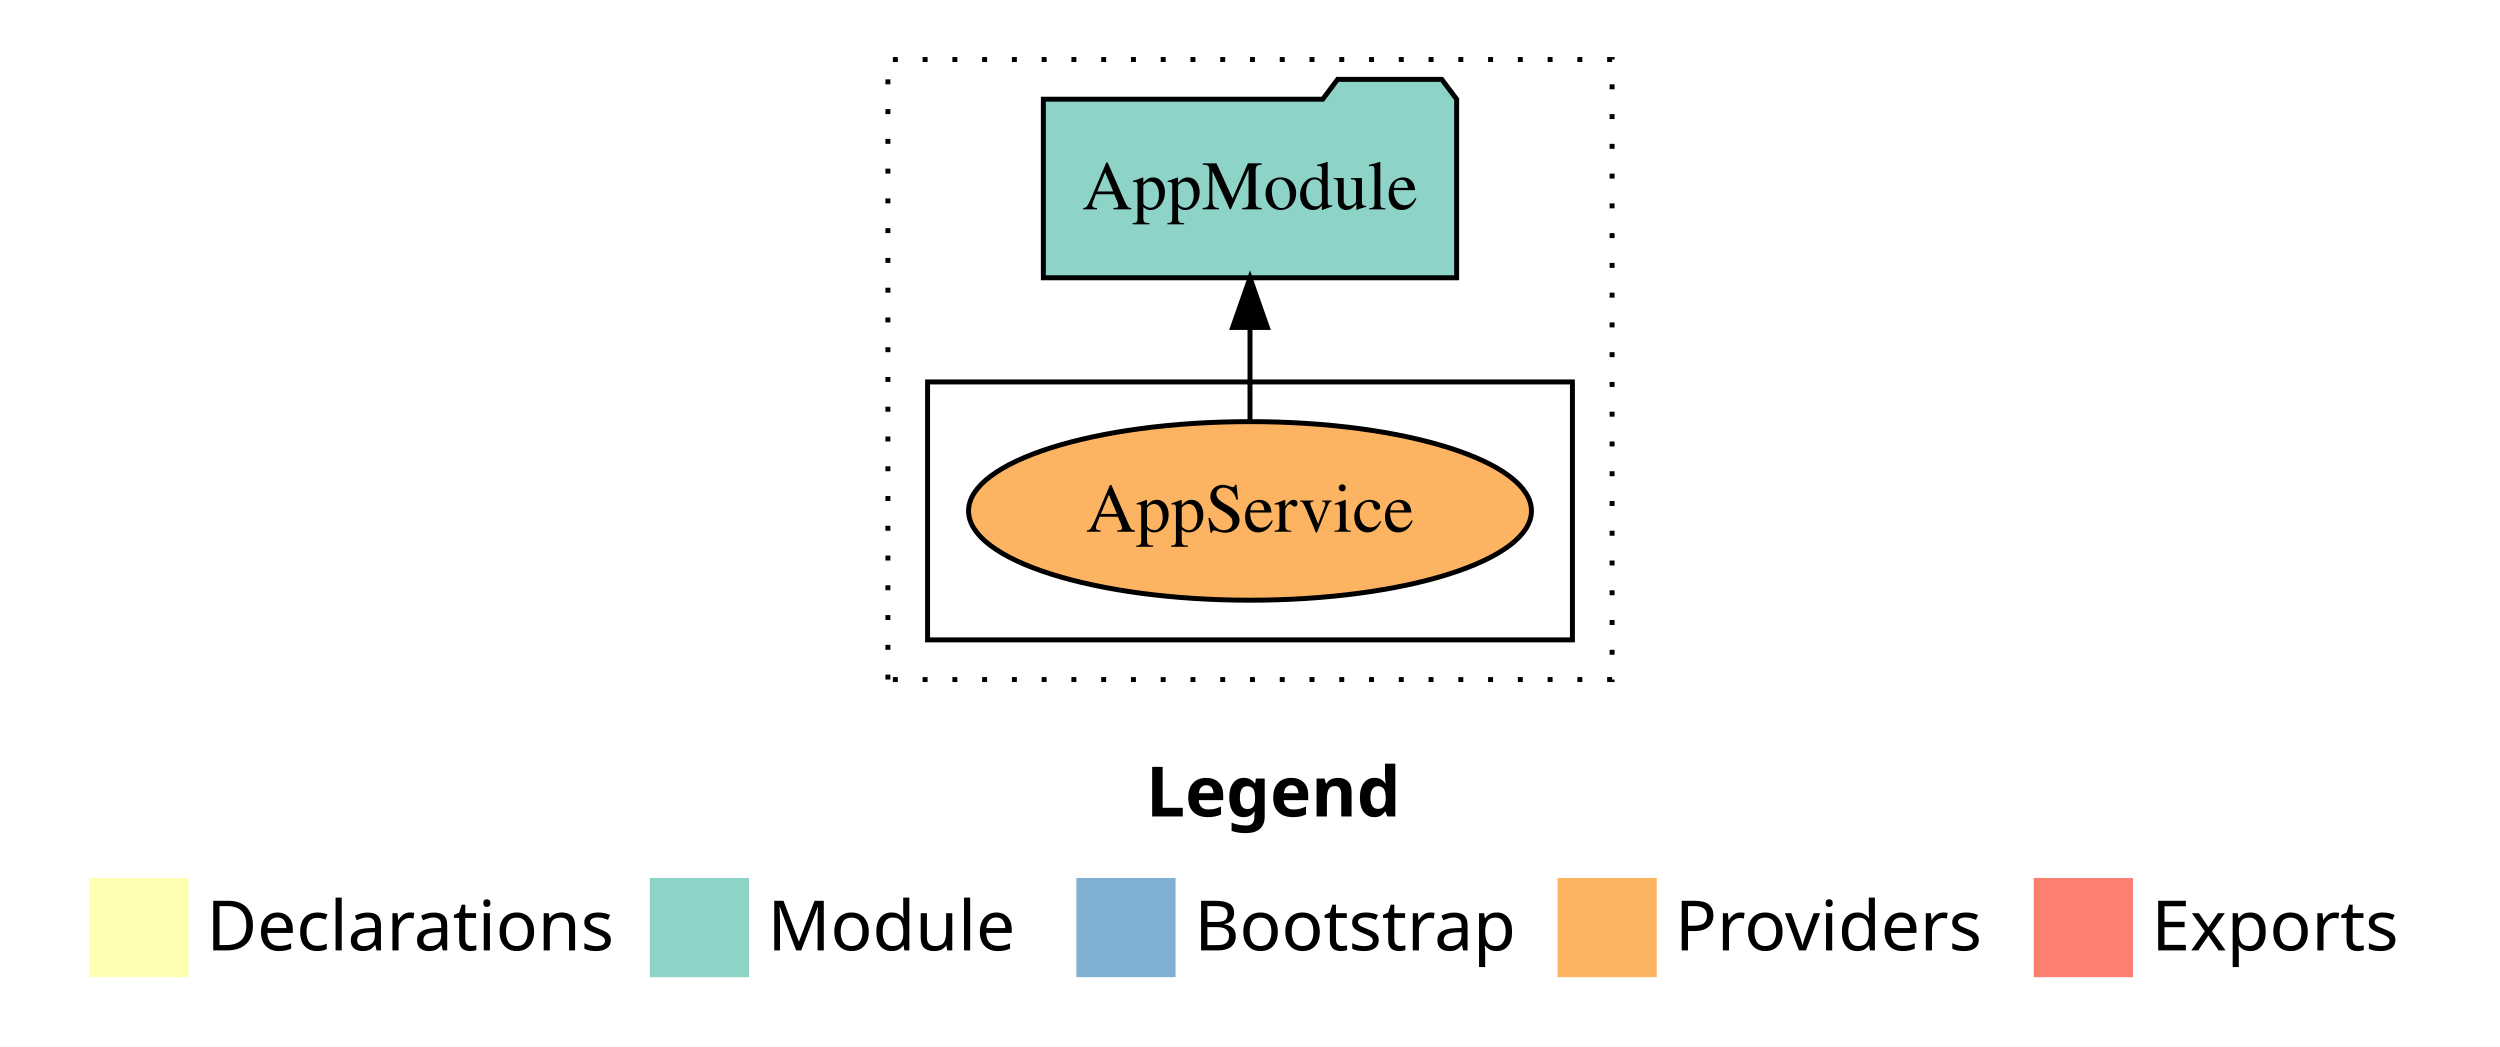
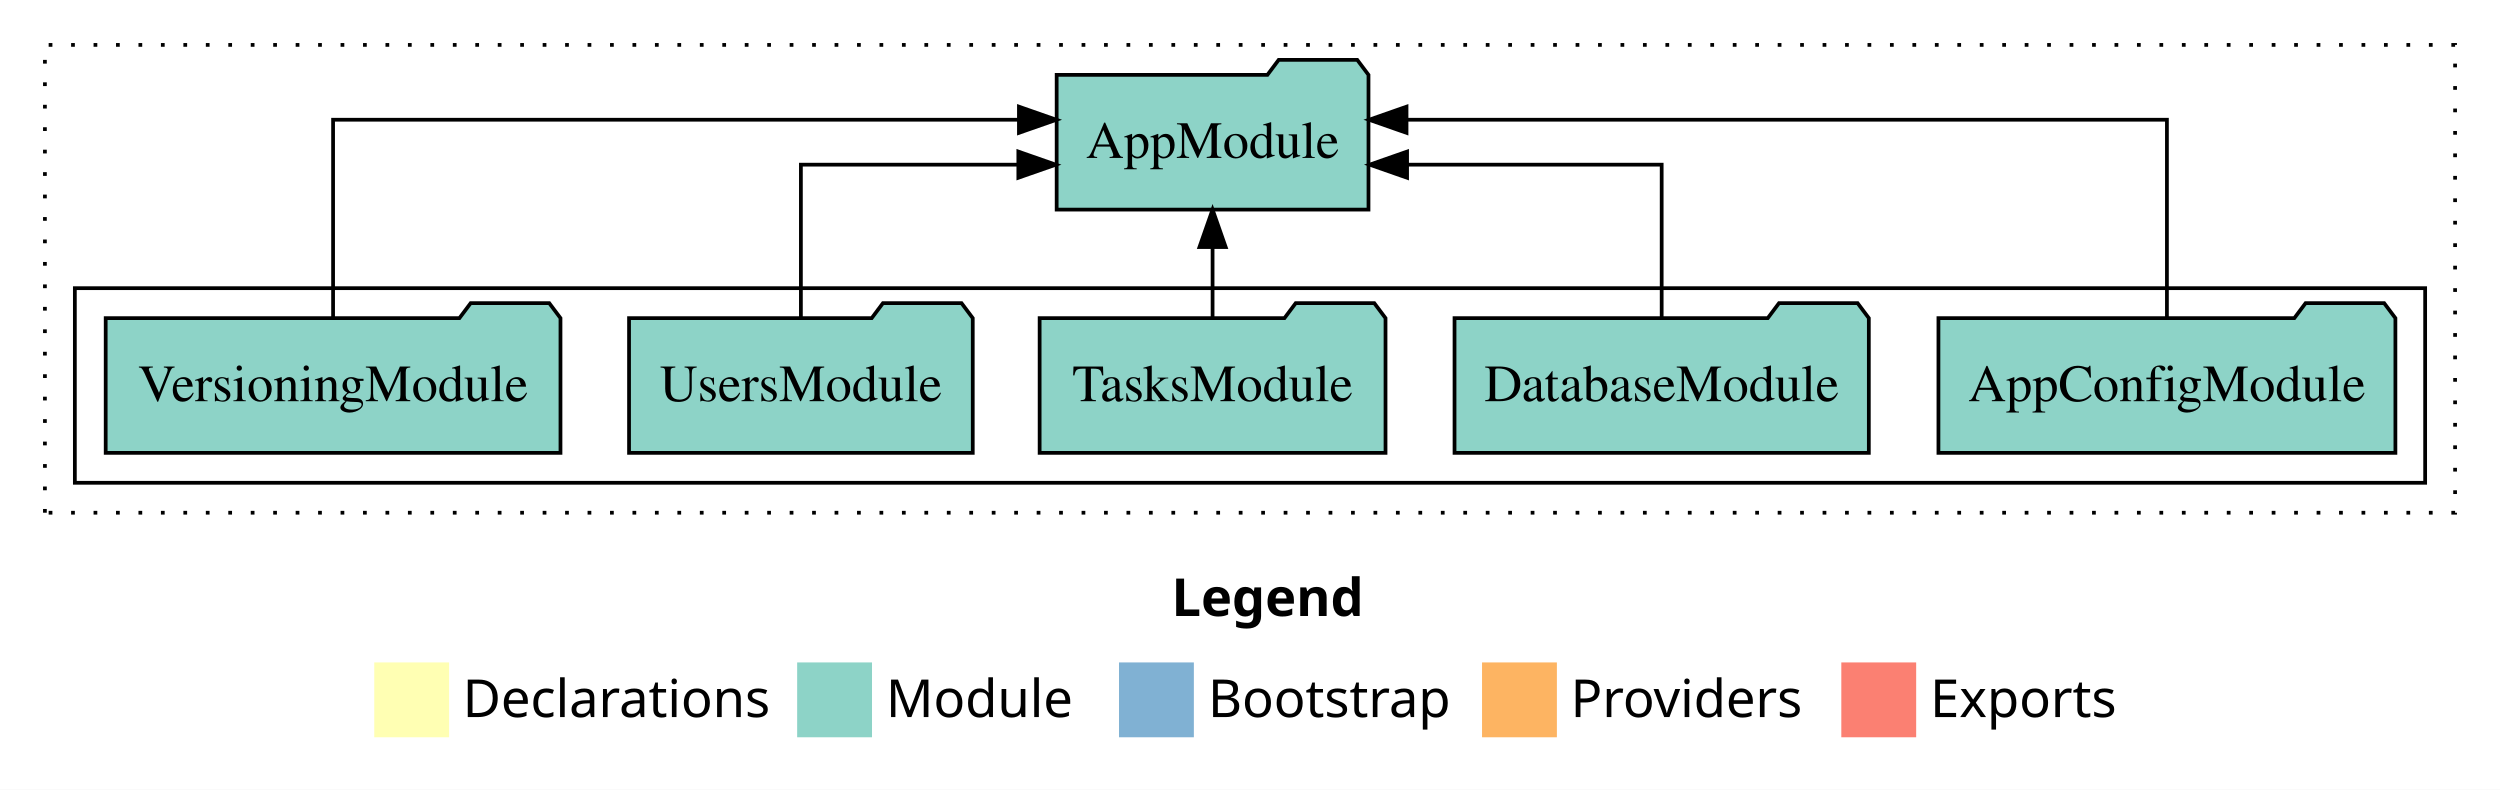
- <svg xmlns="http://www.w3.org/2000/svg" width="504pt" height="211pt" viewBox="0.00 0.00 504.00 211.00">
+ <svg xmlns="http://www.w3.org/2000/svg" width="668pt" height="211pt" viewBox="0.00 0.00 668.00 211.00">
  <g id="graph0" class="graph" transform="scale(1 1) rotate(0) translate(4 207)">
-     <polygon fill="white" stroke="transparent" points="-4,4 -4,-207 500,-207 500,4 -4,4" />
-     <text text-anchor="start" x="227.01" y="-42.4" font-family="Times-12" font-weight="bold" font-size="14.00">Legend</text>
-     <polygon fill="#ffffb3" stroke="transparent" points="14,-10 14,-30 34,-30 34,-10 14,-10" />
-     <text text-anchor="start" x="37.63" y="-15.4" font-family="Times-12" font-size="14.00">  Declarations</text>
-     <polygon fill="#8dd3c7" stroke="transparent" points="127,-10 127,-30 147,-30 147,-10 127,-10" />
-     <text text-anchor="start" x="150.73" y="-15.4" font-family="Times-12" font-size="14.00">  Module</text>
-     <polygon fill="#80b1d3" stroke="transparent" points="213,-10 213,-30 233,-30 233,-10 213,-10" />
-     <text text-anchor="start" x="236.78" y="-15.4" font-family="Times-12" font-size="14.00">  Bootstrap</text>
-     <polygon fill="#fdb462" stroke="transparent" points="310,-10 310,-30 330,-30 330,-10 310,-10" />
-     <text text-anchor="start" x="333.67" y="-15.4" font-family="Times-12" font-size="14.00">  Providers</text>
-     <polygon fill="#fb8072" stroke="transparent" points="406,-10 406,-30 426,-30 426,-10 406,-10" />
-     <text text-anchor="start" x="429.73" y="-15.4" font-family="Times-12" font-size="14.00">  Exports</text>
+     <polygon fill="white" stroke="transparent" points="-4,4 -4,-207 664,-207 664,4 -4,4" />
+     <text text-anchor="start" x="309.01" y="-42.4" font-family="Times-12" font-weight="bold" font-size="14.00">Legend</text>
+     <polygon fill="#ffffb3" stroke="transparent" points="96,-10 96,-30 116,-30 116,-10 96,-10" />
+     <text text-anchor="start" x="119.63" y="-15.4" font-family="Times-12" font-size="14.00">  Declarations</text>
+     <polygon fill="#8dd3c7" stroke="transparent" points="209,-10 209,-30 229,-30 229,-10 209,-10" />
+     <text text-anchor="start" x="232.73" y="-15.4" font-family="Times-12" font-size="14.00">  Module</text>
+     <polygon fill="#80b1d3" stroke="transparent" points="295,-10 295,-30 315,-30 315,-10 295,-10" />
+     <text text-anchor="start" x="318.78" y="-15.4" font-family="Times-12" font-size="14.00">  Bootstrap</text>
+     <polygon fill="#fdb462" stroke="transparent" points="392,-10 392,-30 412,-30 412,-10 392,-10" />
+     <text text-anchor="start" x="415.67" y="-15.4" font-family="Times-12" font-size="14.00">  Providers</text>
+     <polygon fill="#fb8072" stroke="transparent" points="488,-10 488,-30 508,-30 508,-10 488,-10" />
+     <text text-anchor="start" x="511.73" y="-15.4" font-family="Times-12" font-size="14.00">  Exports</text>
    <g id="clust1" class="cluster">
-       <polygon fill="none" stroke="black" stroke-dasharray="1,5" points="175,-70 175,-195 321,-195 321,-70 175,-70" />
+       <polygon fill="none" stroke="black" stroke-dasharray="1,5" points="8,-70 8,-195 652,-195 652,-70 8,-70" />
    </g>
-     <g id="clust6" class="cluster">
-       <polygon fill="none" stroke="black" points="183,-78 183,-130 313,-130 313,-78 183,-78" />
+     <g id="clust3" class="cluster">
+       <polygon fill="none" stroke="black" points="16,-78 16,-130 644,-130 644,-78 16,-78" />
    </g>
    <g id="node1" class="node">
-       <ellipse fill="#fdb462" stroke="black" cx="248" cy="-104" rx="56.74" ry="18" />
-       <text text-anchor="middle" x="248" y="-99.8" font-family="Times,serif" font-size="14.00">AppService</text>
+       <polygon fill="#8dd3c7" stroke="black" points="636.05,-122 633.05,-126 612.05,-126 609.05,-122 513.95,-122 513.95,-86 636.05,-86 636.05,-122" />
+       <text text-anchor="middle" x="575" y="-99.8" font-family="Times,serif" font-size="14.00">AppConfigModule</text>
+     </g>
+     <g id="node6" class="node">
+       <polygon fill="#8dd3c7" stroke="black" points="361.66,-187 358.66,-191 337.66,-191 334.66,-187 278.34,-187 278.34,-151 361.66,-151 361.66,-187" />
+       <text text-anchor="middle" x="320" y="-164.8" font-family="Times,serif" font-size="14.00">AppModule</text>
+     </g>
+     <g id="edge1" class="edge">
+       <path fill="none" stroke="black" d="M575,-122.28C575,-143.32 575,-175 575,-175 575,-175 371.82,-175 371.82,-175" />
+       <polygon fill="black" stroke="black" points="371.82,-171.5 361.82,-175 371.82,-178.5 371.82,-171.5" />
    </g>
    <g id="node2" class="node">
-       <polygon fill="#8dd3c7" stroke="black" points="289.66,-187 286.66,-191 265.66,-191 262.66,-187 206.34,-187 206.34,-151 289.66,-151 289.66,-187" />
-       <text text-anchor="middle" x="248" y="-164.8" font-family="Times,serif" font-size="14.00">AppModule</text>
+       <polygon fill="#8dd3c7" stroke="black" points="495.35,-122 492.35,-126 471.35,-126 468.35,-122 384.65,-122 384.65,-86 495.35,-86 495.35,-122" />
+       <text text-anchor="middle" x="440" y="-99.8" font-family="Times,serif" font-size="14.00">DatabaseModule</text>
    </g>
-     <g id="edge1" class="edge">
-       <path fill="none" stroke="black" d="M248,-122.11C248,-122.11 248,-140.99 248,-140.99" />
-       <polygon fill="black" stroke="black" points="244.5,-140.99 248,-150.99 251.5,-140.99 244.5,-140.99" />
+     <g id="edge2" class="edge">
+       <path fill="none" stroke="black" d="M440,-122.02C440,-139.37 440,-163 440,-163 440,-163 371.97,-163 371.97,-163" />
+       <polygon fill="black" stroke="black" points="371.97,-159.5 361.97,-163 371.97,-166.5 371.97,-159.5" />
+     </g>
+     <g id="node3" class="node">
+       <polygon fill="#8dd3c7" stroke="black" points="366.21,-122 363.21,-126 342.21,-126 339.21,-122 273.79,-122 273.79,-86 366.21,-86 366.21,-122" />
+       <text text-anchor="middle" x="320" y="-99.8" font-family="Times,serif" font-size="14.00">TasksModule</text>
+     </g>
+     <g id="edge3" class="edge">
+       <path fill="none" stroke="black" d="M320,-122.11C320,-122.11 320,-140.99 320,-140.99" />
+       <polygon fill="black" stroke="black" points="316.5,-140.99 320,-150.99 323.5,-140.99 316.5,-140.99" />
+     </g>
+     <g id="node4" class="node">
+       <polygon fill="#8dd3c7" stroke="black" points="255.92,-122 252.92,-126 231.92,-126 228.92,-122 164.08,-122 164.08,-86 255.92,-86 255.92,-122" />
+       <text text-anchor="middle" x="210" y="-99.8" font-family="Times,serif" font-size="14.00">UsersModule</text>
+     </g>
+     <g id="edge4" class="edge">
+       <path fill="none" stroke="black" d="M210,-122.02C210,-139.37 210,-163 210,-163 210,-163 268.1,-163 268.1,-163" />
+       <polygon fill="black" stroke="black" points="268.1,-166.5 278.1,-163 268.1,-159.5 268.1,-166.5" />
+     </g>
+     <g id="node5" class="node">
+       <polygon fill="#8dd3c7" stroke="black" points="145.76,-122 142.76,-126 121.76,-126 118.76,-122 24.24,-122 24.24,-86 145.76,-86 145.76,-122" />
+       <text text-anchor="middle" x="85" y="-99.8" font-family="Times,serif" font-size="14.00">VersioningModule</text>
+     </g>
+     <g id="edge5" class="edge">
+       <path fill="none" stroke="black" d="M85,-122.28C85,-143.32 85,-175 85,-175 85,-175 268.26,-175 268.26,-175" />
+       <polygon fill="black" stroke="black" points="268.26,-178.5 278.26,-175 268.26,-171.5 268.26,-178.5" />
    </g>
  </g>
</svg>
